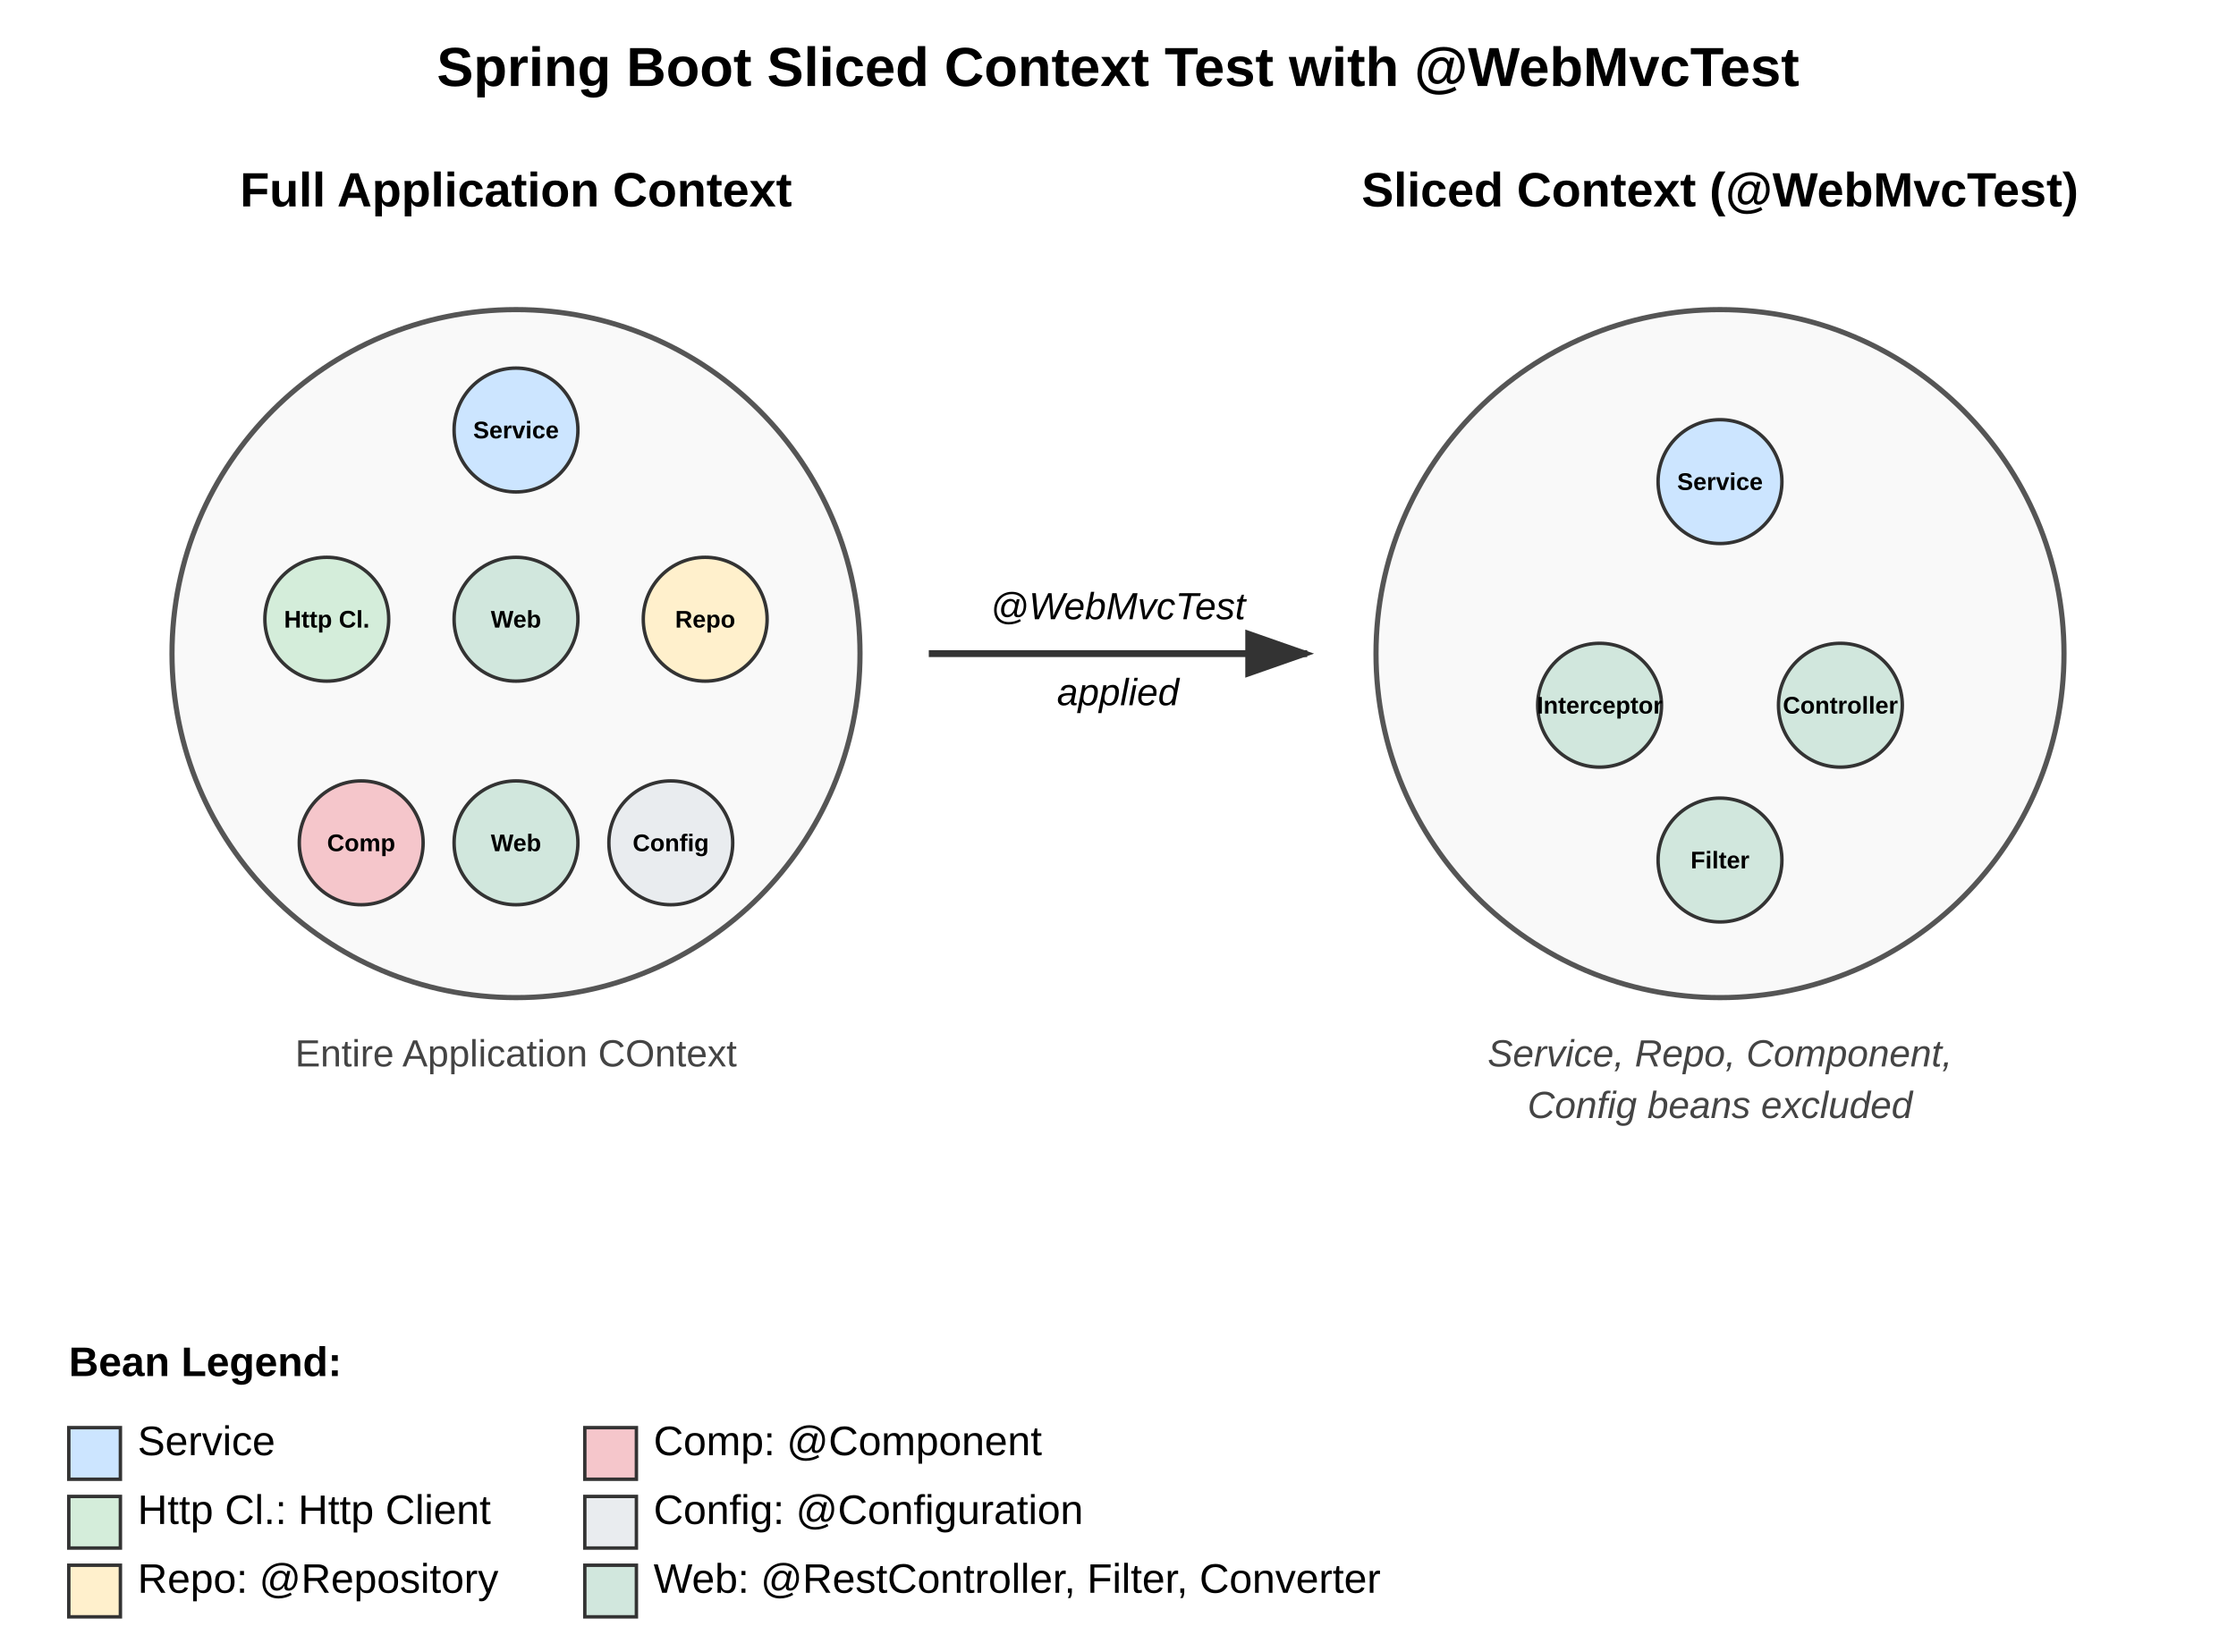
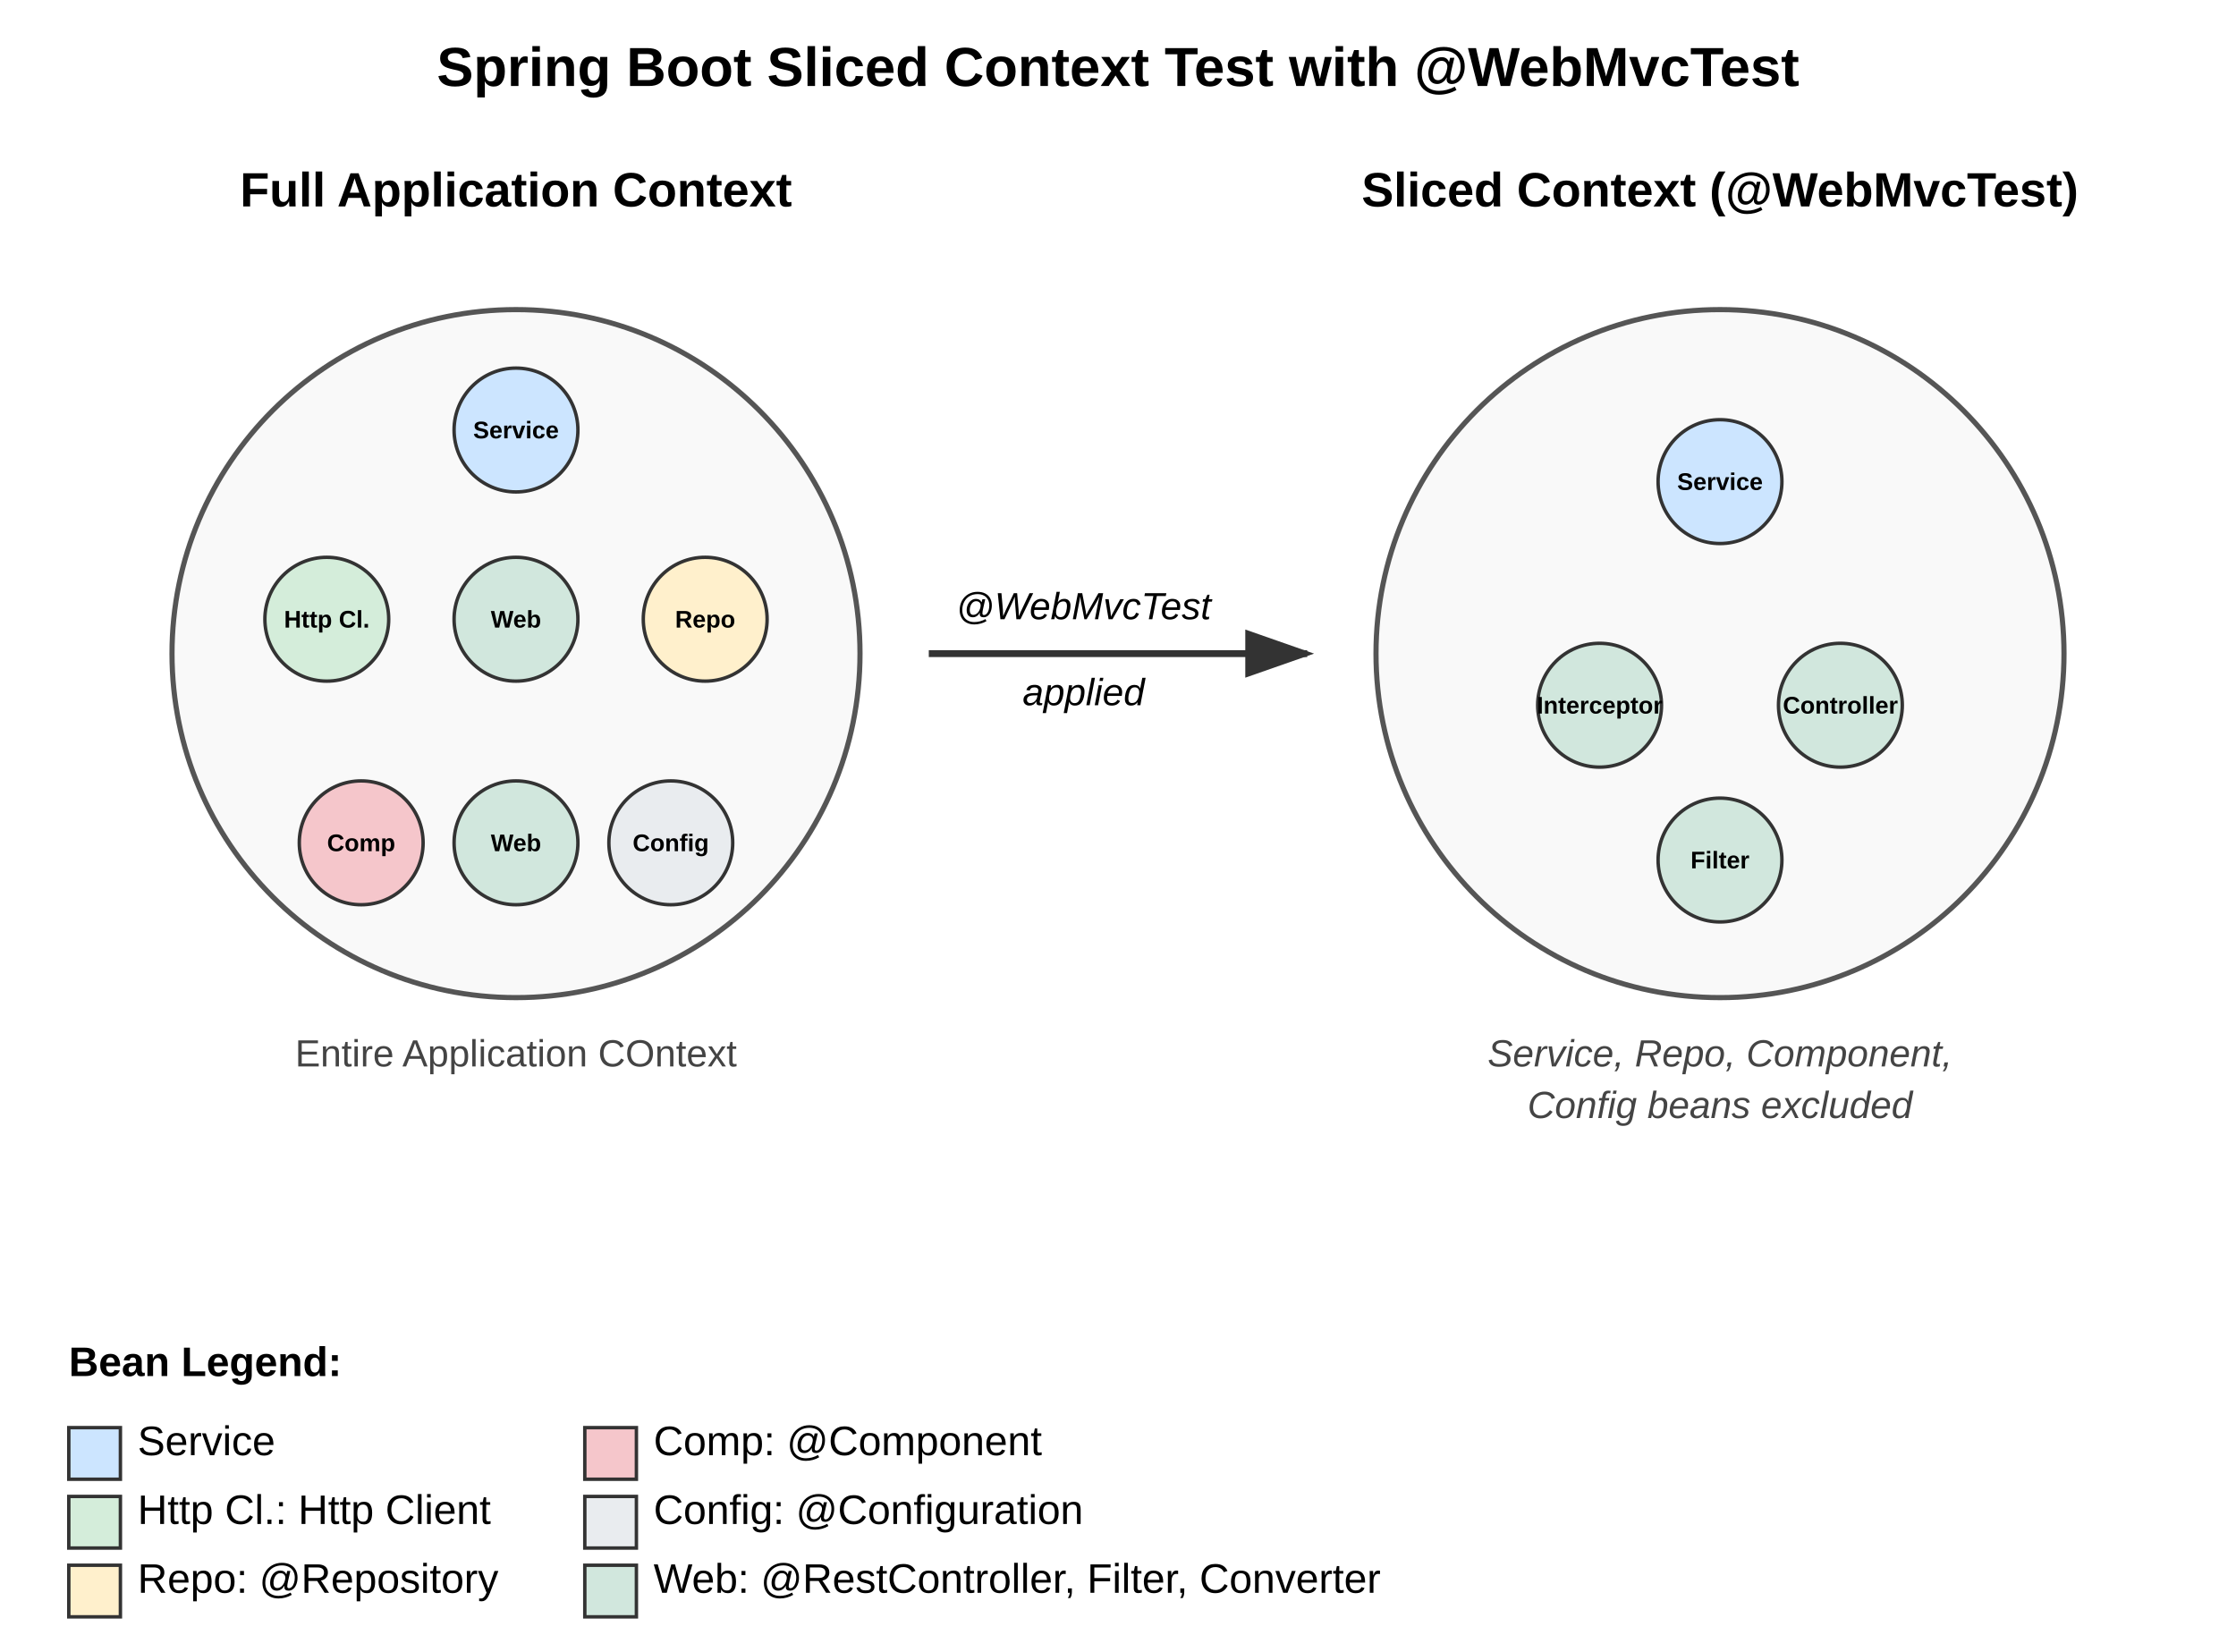
<svg xmlns="http://www.w3.org/2000/svg" width="650" height="480" font-family="Arial, sans-serif" font-size="12">
  <defs>
    <style>
      .context-circle {
      stroke: #555;
      stroke-width: 1.5;
      fill: #f9f9f9;
      }
      .bean-circle {
      stroke: #333;
      stroke-width: 1;
      }
      .bean-text {
      text-anchor: middle;
      dominant-baseline: central;
      font-size: 7px; /* Slightly smaller to fit consistently */
      fill: #000;
      font-weight: bold;
      }
      .title-text {
      text-anchor: middle;
      font-size: 14px;
      font-weight: bold;
      fill: #000;
      }
      .annotation-text {
      font-size: 11px;
      fill: #444;
      }
      .arrow {
      stroke: #333;
      stroke-width: 2;
      marker-end: url(#arrowhead);
      }
      /* Bean Colors */
      .bean-controller { fill: #cce5ff; } /* Light Blue */
      .bean-service { fill: #d4edda; } /* Light Green */
      .bean-repository { fill: #fff0cc; } /* Light Orange */
      .bean-config { fill: #e9ecef; } /* Light Grey */
      .bean-component { fill: #f5c6cb; } /* Light Red */
      .bean-webconfig { fill: #d1e7dd; } /* Muted Teal/Green */

    </style>
    <marker id="arrowhead" markerWidth="10" markerHeight="7" refX="9" refY="3.5" orient="auto">
      <polygon points="0 0, 10 3.5, 0 7" fill="#333" />
    </marker>
  </defs>
  <text x="325" y="25" text-anchor="middle" font-size="16" font-weight="bold">Spring Boot Sliced Context Test with @WebMvcTest</text>
  <g id="full-context">
    <text x="150" y="60" class="title-text">Full Application Context</text>
    <circle cx="150" cy="190" r="100" class="context-circle" />
    <g transform="translate(150, 190)">
      <circle cx="0" cy="-65" r="18" class="bean-circle bean-controller" />
      <text x="0" y="-65" class="bean-text">Service</text>
      <circle cx="-55" cy="-10" r="18" class="bean-circle bean-service" />
      <text x="-55" y="-10" class="bean-text">Http Cl.</text>
      <circle cx="0" cy="-10" r="18" class="bean-circle bean-webconfig" />
      <text x="0" y="-10" class="bean-text">Web</text>
      <circle cx="55" cy="-10" r="18" class="bean-circle bean-repository" />
      <text x="55" y="-10" class="bean-text">Repo</text>
      <circle cx="-45" cy="55" r="18" class="bean-circle bean-component" />
      <text x="-45" y="55" class="bean-text">Comp</text>
      <circle cx="0" cy="55" r="18" class="bean-circle bean-webconfig" />
      <text x="0" y="55" class="bean-text">Web</text>
      <circle cx="45" cy="55" r="18" class="bean-circle bean-config" />
      <text x="45" y="55" class="bean-text">Config</text>
    </g>
    <text x="150" y="310" text-anchor="middle" class="annotation-text">Entire Application COntext</text>
  </g>
  <line x1="270" y1="190" x2="380" y2="190" class="arrow" />
-   <text x="325" y="180" text-anchor="middle" font-size="11" font-style="italic">@WebMvcTest</text>
-   <text x="325" y="205" text-anchor="middle" font-size="11" font-style="italic">applied</text>
+   <text x="315" y="180" text-anchor="middle" font-size="11" font-style="italic">@WebMvcTest</text>
+   <text x="315" y="205" text-anchor="middle" font-size="11" font-style="italic">applied</text>
  <g id="sliced-context">
    <text x="500" y="60" class="title-text">Sliced Context (@WebMvcTest)</text>
    <circle cx="500" cy="190" r="100" class="context-circle" />
    <g transform="translate(500, 190)">
      <circle cx="0" cy="-50" r="18" class="bean-circle bean-controller" />
      <text x="0" y="-50" class="bean-text">Service</text>
      <circle cx="-35" cy="15" r="18" class="bean-circle bean-webconfig" />
      <text x="-35" y="15" class="bean-text">Interceptor</text>
      <circle cx="35" cy="15" r="18" class="bean-circle bean-webconfig" />
      <text x="35" y="15" class="bean-text">Controller</text>
      <circle cx="0" cy="60" r="18" class="bean-circle bean-webconfig" />
      <text x="0" y="60" class="bean-text">Filter</text>
      <text x="0" y="120" class="annotation-text" font-style="italic" fill="#d9534f" text-anchor="middle">Service, Repo, Component,</text>
      <text x="0" y="135" class="annotation-text" font-style="italic" fill="#d9534f" text-anchor="middle">Config beans excluded</text>
    </g>
  </g>
  <g transform="translate(20, 400)">
    <text font-weight="bold">Bean Legend:</text>
    <rect x="0" y="15" width="15" height="15" class="bean-circle bean-controller" />
    <text x="20" y="23">Service</text>
    <rect x="0" y="35" width="15" height="15" class="bean-circle bean-service" />
    <text x="20" y="43">Http Cl.: Http Client</text>
    <rect x="0" y="55" width="15" height="15" class="bean-circle bean-repository" />
    <text x="20" y="63">Repo: @Repository</text>
    <rect x="150" y="15" width="15" height="15" class="bean-circle bean-component" />
    <text x="170" y="23">Comp: @Component</text>
    <rect x="150" y="35" width="15" height="15" class="bean-circle bean-config" />
    <text x="170" y="43">Config: @Configuration</text>
    <rect x="150" y="55" width="15" height="15" class="bean-circle bean-webconfig" />
    <text x="170" y="63">Web: @RestController, Filter, Converter</text>
  </g>
</svg>
